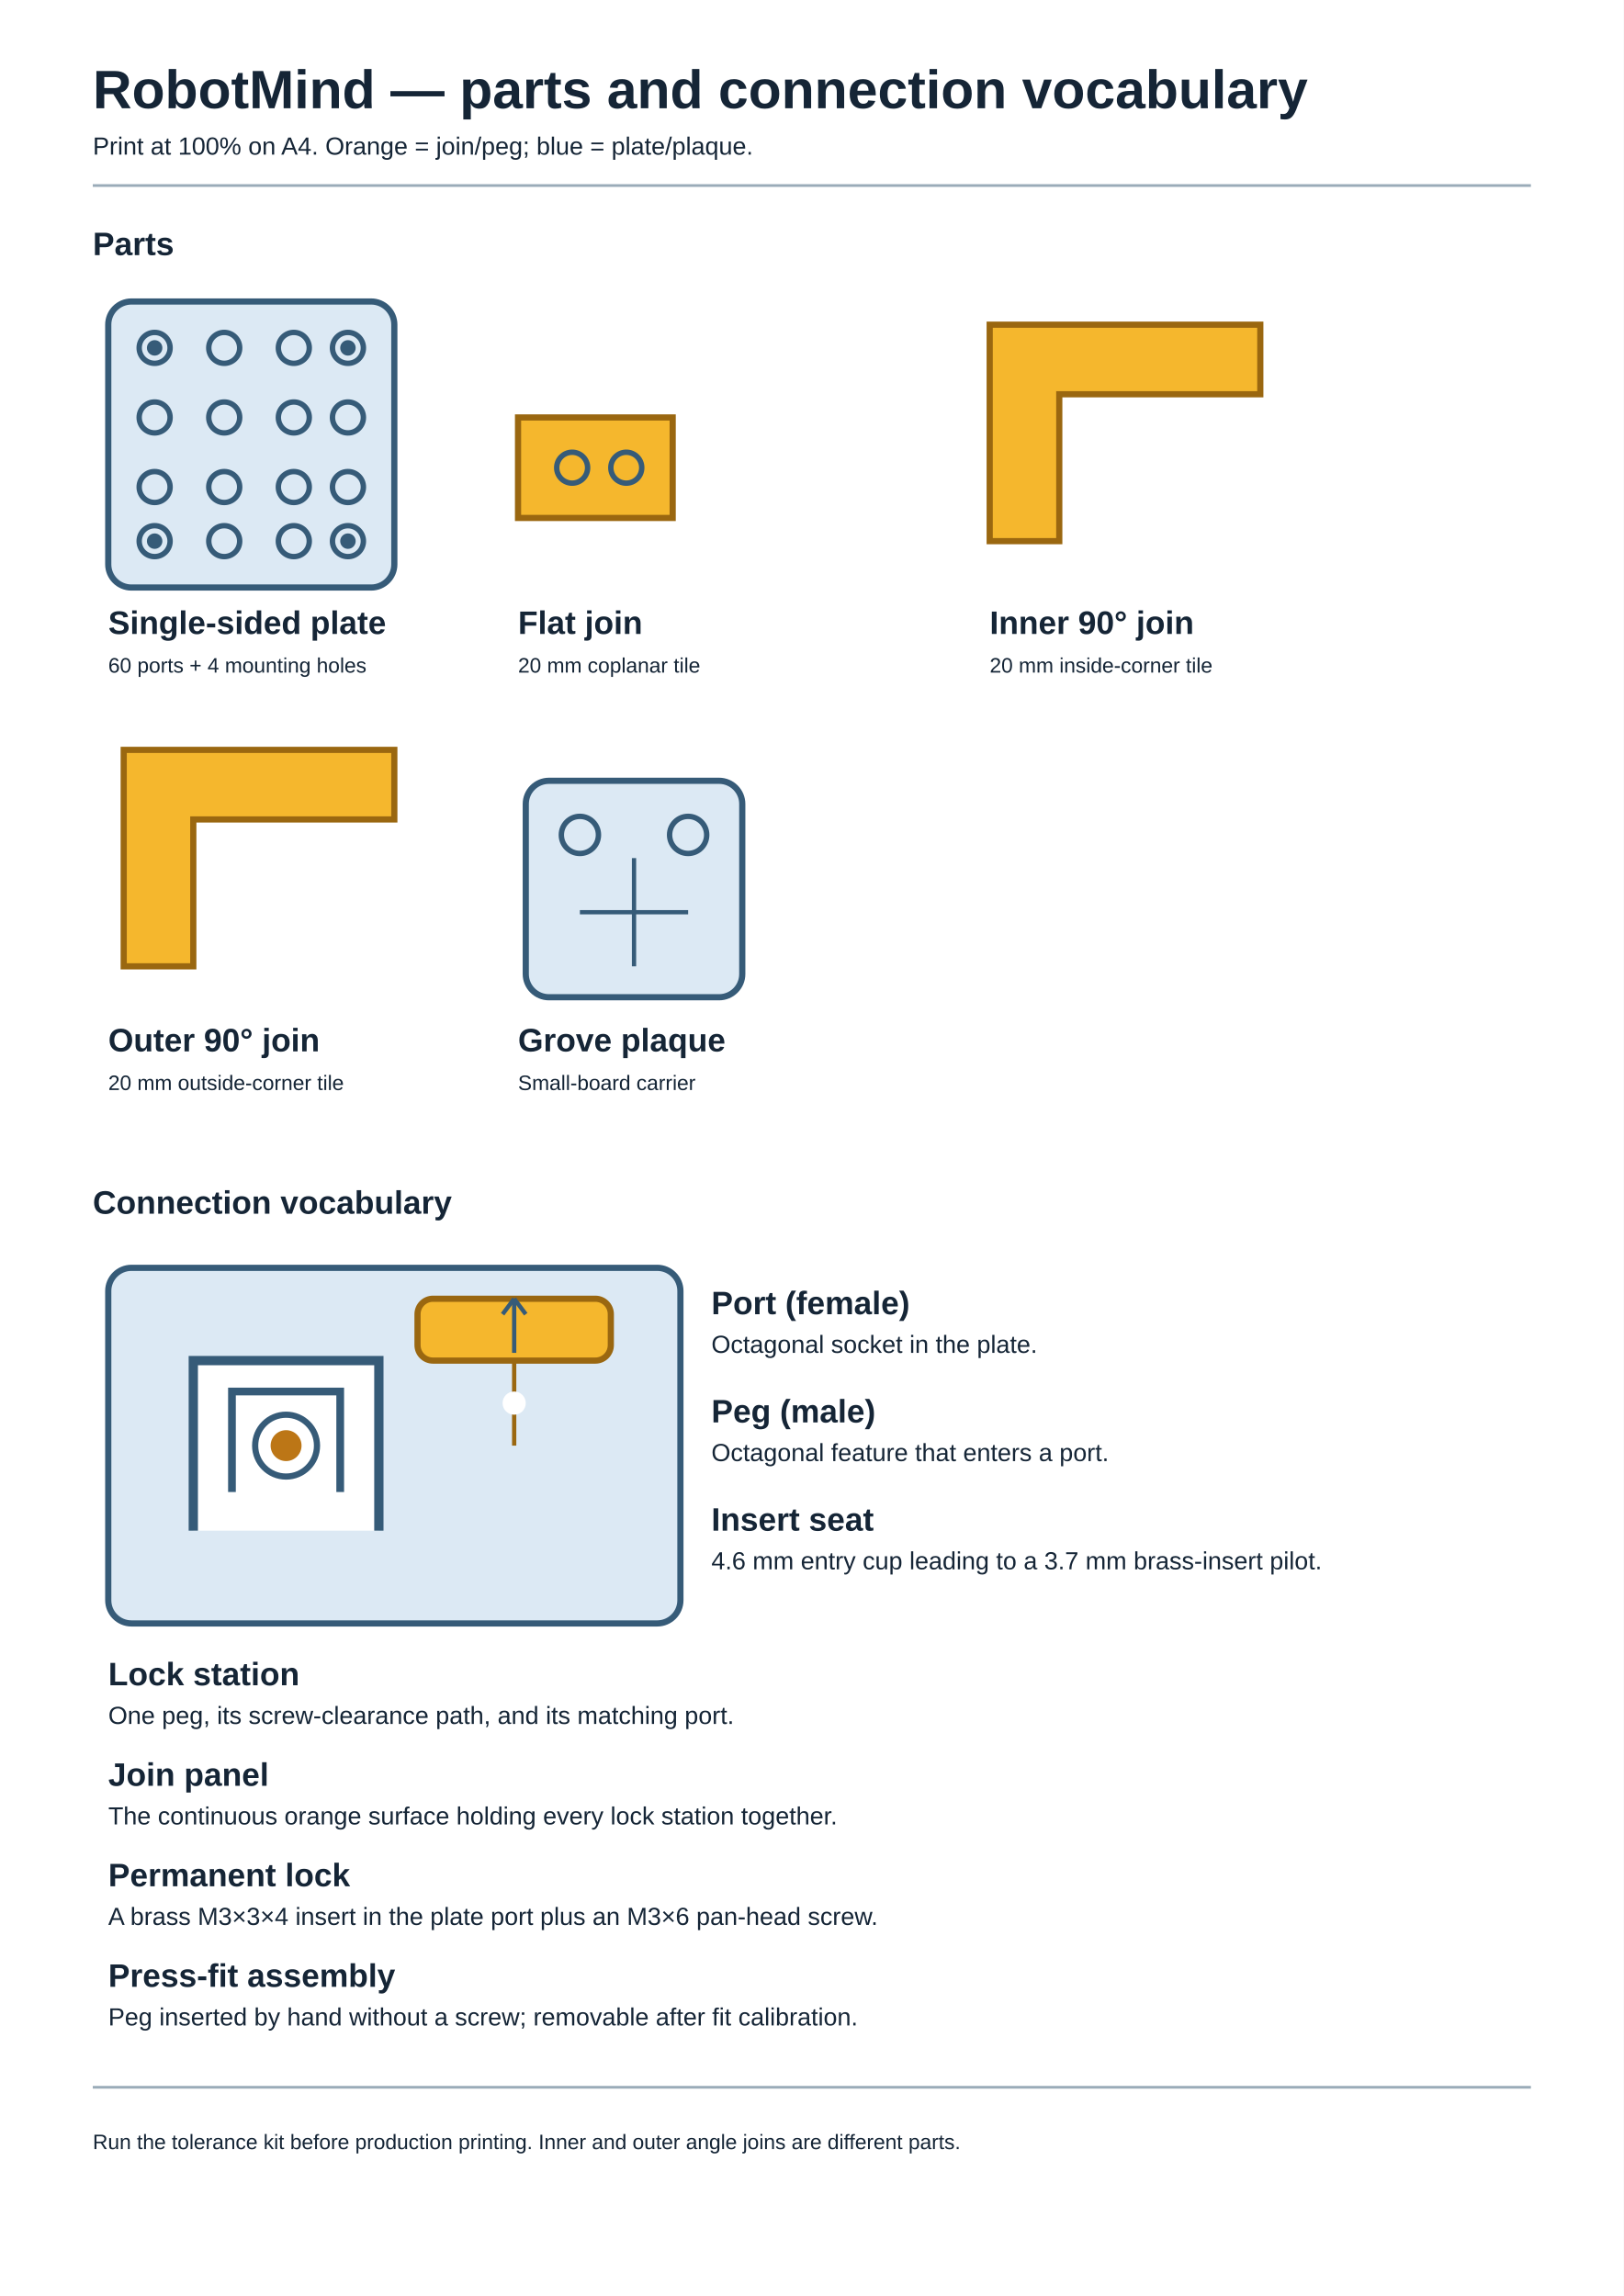
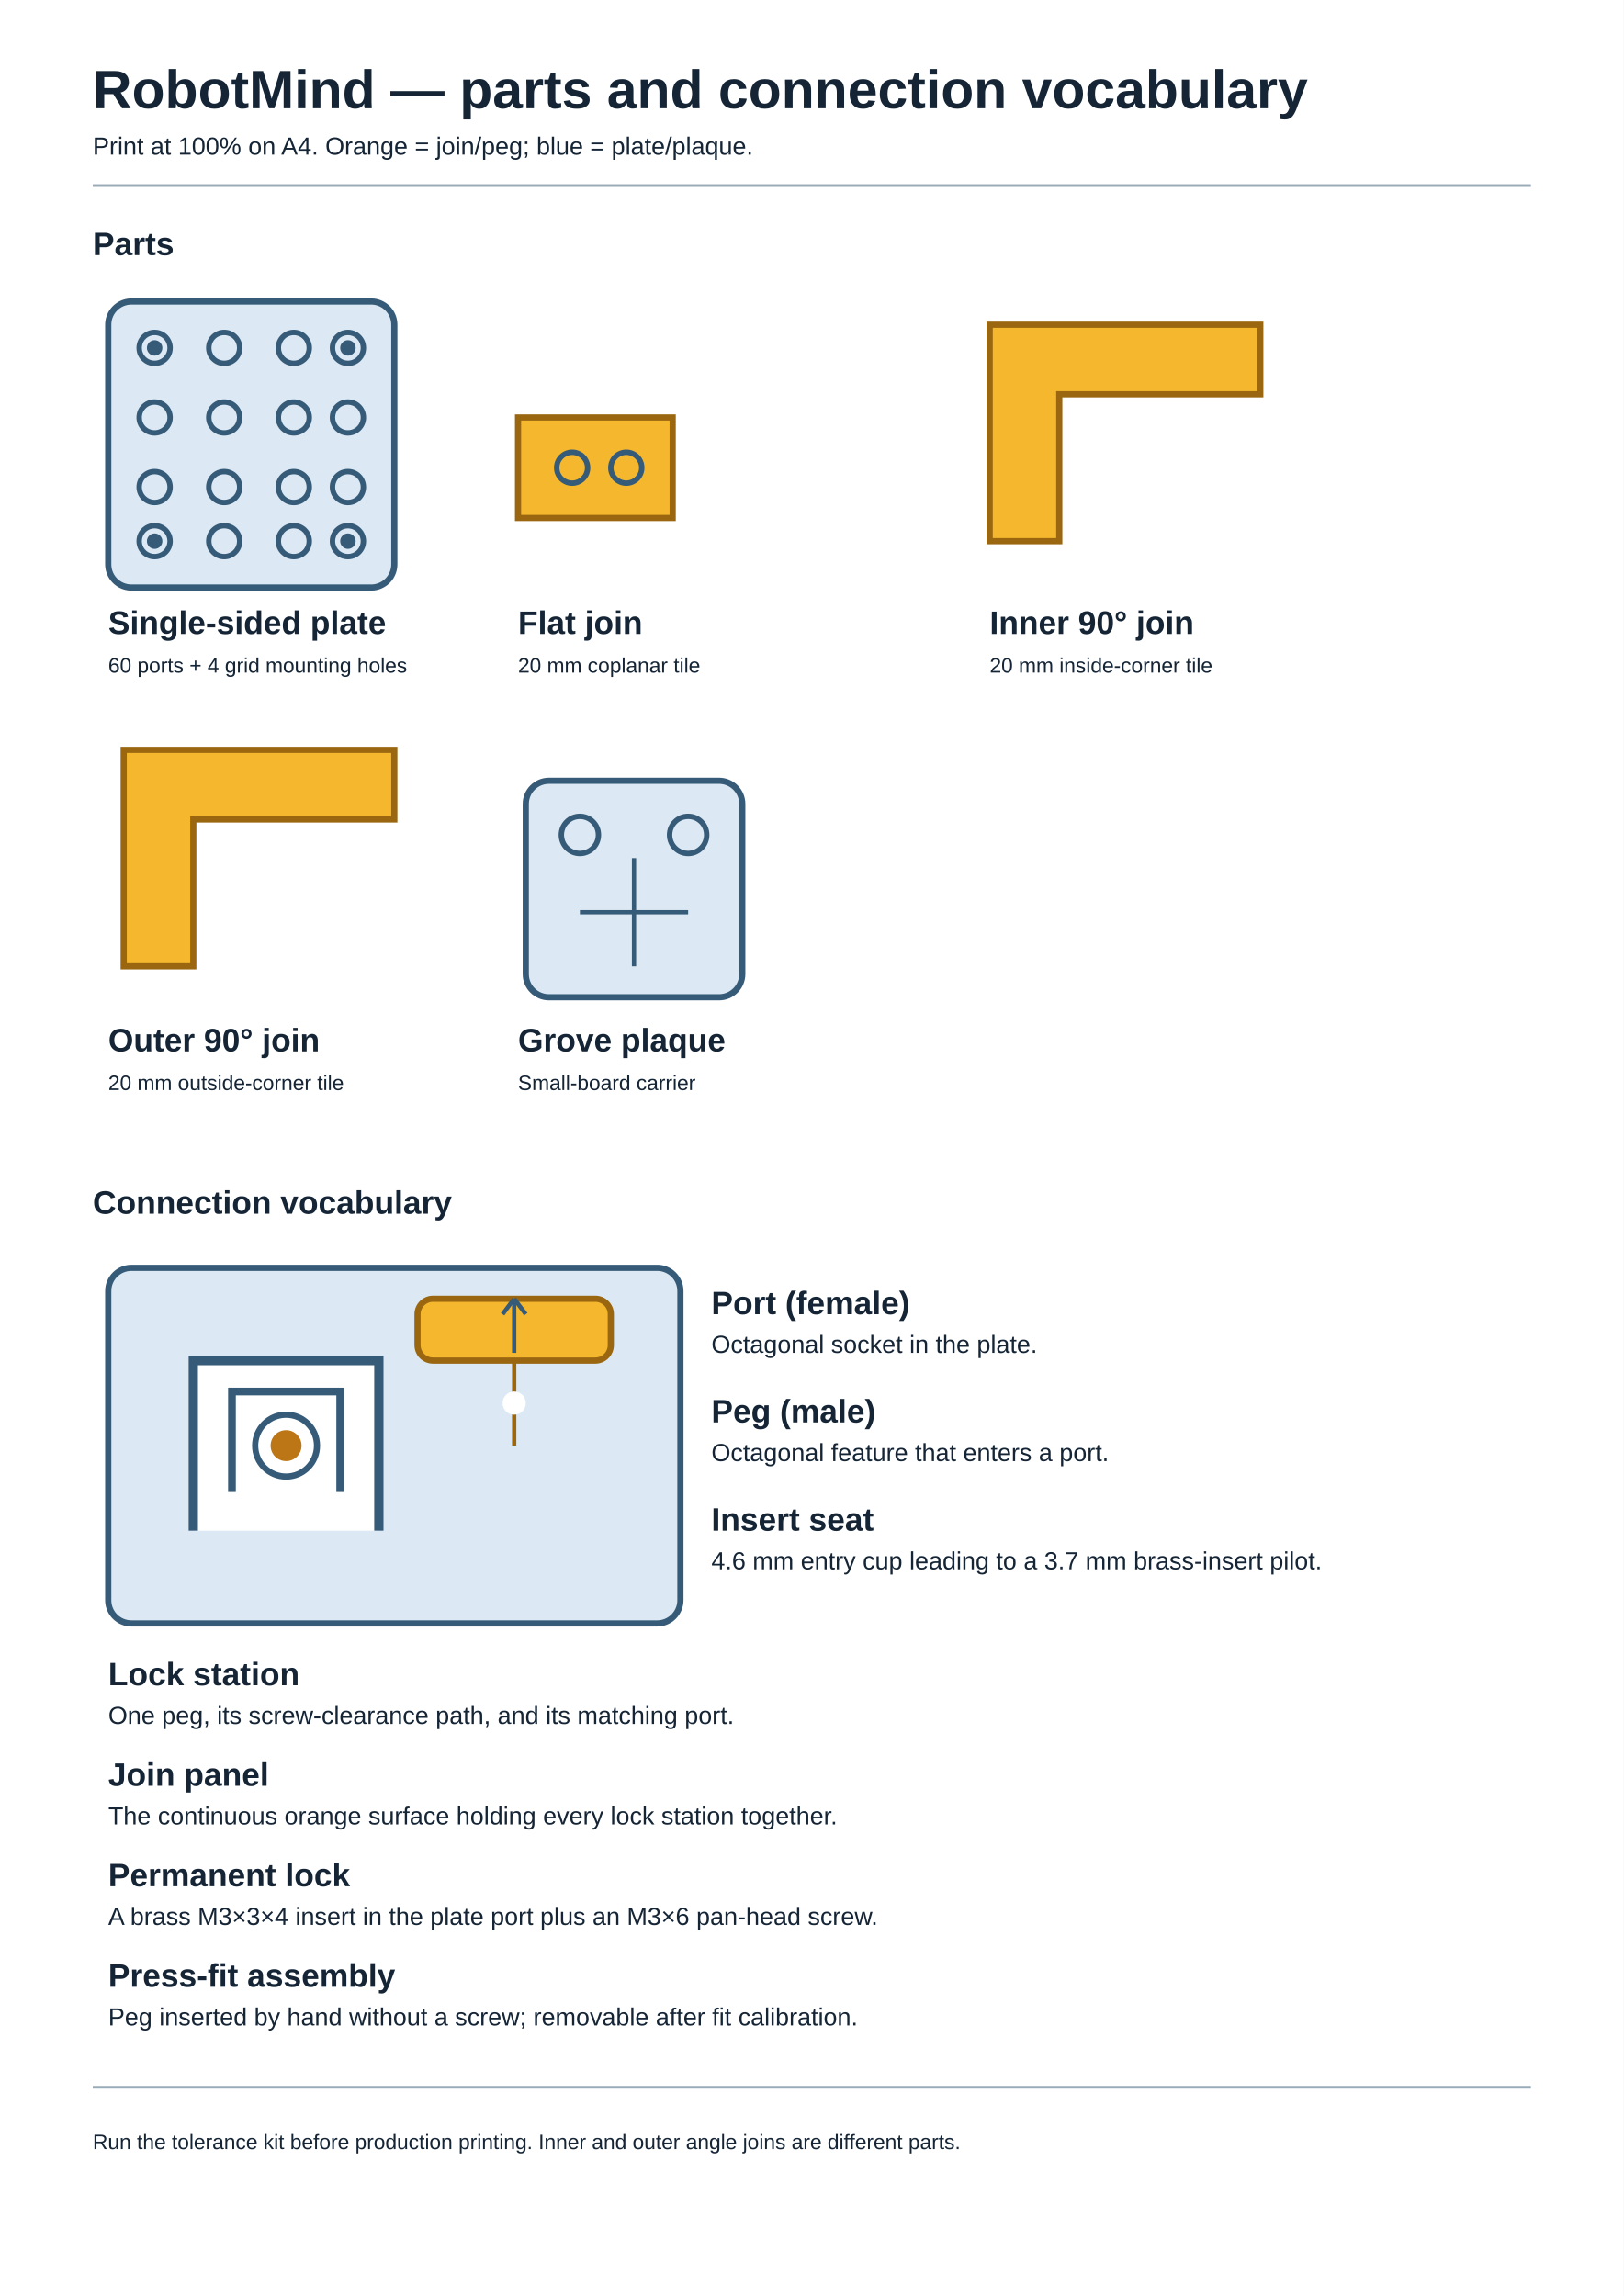
<svg xmlns="http://www.w3.org/2000/svg" width="210mm" height="297mm" viewBox="0 0 210 297">
  <style>
    text{font-family:Arial,sans-serif;fill:#152536} .title{font-size:7px;font-weight:bold}
    .h{font-size:4.2px;font-weight:bold}.b{font-size:3.2px}.s{font-size:2.7px}
    .part{fill:#dce9f4;stroke:#365b78;stroke-width:.8}.join{fill:#f5b72d;stroke:#9a6710;stroke-width:.8}
    .line{stroke:#365b78;stroke-width:.55;fill:none}.port{fill:none;stroke:#365b78;stroke-width:.7}
    .peg{fill:#f5b72d;stroke:#9a6710;stroke-width:.55}.rule{stroke:#9aabb8;stroke-width:.35}
  </style>
  <rect width="210" height="297" fill="white" />
  <text x="12" y="14" class="title">RobotMind — parts and connection vocabulary</text>
  <text x="12" y="20" class="b">Print at 100% on A4. Orange = join/peg; blue = plate/plaque.</text>
  <line x1="12" y1="24" x2="198" y2="24" class="rule" />
  <text x="12" y="33" class="h">Parts</text>
  <rect x="14" y="39" width="37" height="37" rx="3" class="part" />
  <g class="port">
    <circle cx="20" cy="45" r="2" />
    <circle cx="29" cy="45" r="2" />
    <circle cx="38" cy="45" r="2" />
    <circle cx="45" cy="45" r="2" />
    <circle cx="20" cy="54" r="2" />
    <circle cx="29" cy="54" r="2" />
    <circle cx="38" cy="54" r="2" />
    <circle cx="45" cy="54" r="2" />
    <circle cx="20" cy="63" r="2" />
    <circle cx="29" cy="63" r="2" />
    <circle cx="38" cy="63" r="2" />
    <circle cx="45" cy="63" r="2" />
    <circle cx="20" cy="70" r="2" />
    <circle cx="29" cy="70" r="2" />
    <circle cx="38" cy="70" r="2" />
    <circle cx="45" cy="70" r="2" />
  </g>
  <circle cx="20" cy="45" r="1" fill="#365b78" />
  <circle cx="45" cy="45" r="1" fill="#365b78" />
  <circle cx="20" cy="70" r="1" fill="#365b78" />
  <circle cx="45" cy="70" r="1" fill="#365b78" />
  <text x="14" y="82" class="h">Single-sided plate</text>
-   <text x="14" y="87" class="s">60 ports + 4 mounting holes</text>
+   <text x="14" y="87" class="s">60 ports + 4 grid mounting holes</text>
  <rect x="67" y="54" width="20" height="13" class="join" />
  <g class="port">
    <circle cx="74" cy="60.5" r="2" />
    <circle cx="81" cy="60.5" r="2" />
  </g>
  <text x="67" y="82" class="h">Flat join</text>
  <text x="67" y="87" class="s">20 mm coplanar tile</text>
  <path d="M128 70V42H163V51H137V70Z" class="join" />
  <text x="128" y="82" class="h">Inner 90° join</text>
  <text x="128" y="87" class="s">20 mm inside-corner tile</text>
  <path d="M16 125V97H51V106H25V125Z" class="join" />
  <text x="14" y="136" class="h">Outer 90° join</text>
  <text x="14" y="141" class="s">20 mm outside-corner tile</text>
  <rect x="68" y="101" width="28" height="28" rx="3" class="part" />
  <circle cx="75" cy="108" r="2.4" class="port" />
  <circle cx="89" cy="108" r="2.4" class="port" />
  <path d="M75 118h14M82 111v14" class="line" />
  <text x="67" y="136" class="h">Grove plaque</text>
  <text x="67" y="141" class="s">Small-board carrier</text>
  <text x="12" y="157" class="h">Connection vocabulary</text>
  <rect x="14" y="164" width="74" height="46" rx="3" class="part" />
  <path d="M25 198V176H49V198" fill="white" stroke="#365b78" stroke-width="1.2" />
  <path d="M30 193V180H44V193" fill="none" stroke="#365b78" stroke-width="1" />
  <circle cx="37" cy="187" r="4" fill="white" stroke="#365b78" stroke-width=".8" />
  <circle cx="37" cy="187" r="2" fill="#bc7616" />
  <rect x="54" y="168" width="25" height="8" rx="2" class="join" />
  <path d="M66.5 176v11" class="peg" stroke-width="5" />
  <circle cx="66.5" cy="181.5" r="1.5" fill="white" />
  <path d="M66.5 168v7" class="line" />
  <path d="M66.5 168l-1.5 2M66.5 168l1.5 2" class="line" />
  <text x="92" y="170" class="h">Port (female)</text>
  <text x="92" y="175" class="b">Octagonal socket in the plate.</text>
  <text x="92" y="184" class="h">Peg (male)</text>
  <text x="92" y="189" class="b">Octagonal feature that enters a port.</text>
  <text x="92" y="198" class="h">Insert seat</text>
  <text x="92" y="203" class="b">4.6 mm entry cup leading to a 3.7 mm brass-insert pilot.</text>
  <text x="14" y="218" class="h">Lock station</text>
  <text x="14" y="223" class="b">One peg, its screw-clearance path, and its matching port.</text>
  <text x="14" y="231" class="h">Join panel</text>
  <text x="14" y="236" class="b">The continuous orange surface holding every lock station together.</text>
  <text x="14" y="244" class="h">Permanent lock</text>
  <text x="14" y="249" class="b">A brass M3×3×4 insert in the plate port plus an M3×6 pan-head screw.</text>
  <text x="14" y="257" class="h">Press-fit assembly</text>
  <text x="14" y="262" class="b">Peg inserted by hand without a screw; removable after fit calibration.</text>
  <line x1="12" y1="270" x2="198" y2="270" class="rule" />
  <text x="12" y="278" class="s">Run the tolerance kit before production printing. Inner and outer angle joins are different parts.</text>
</svg>
